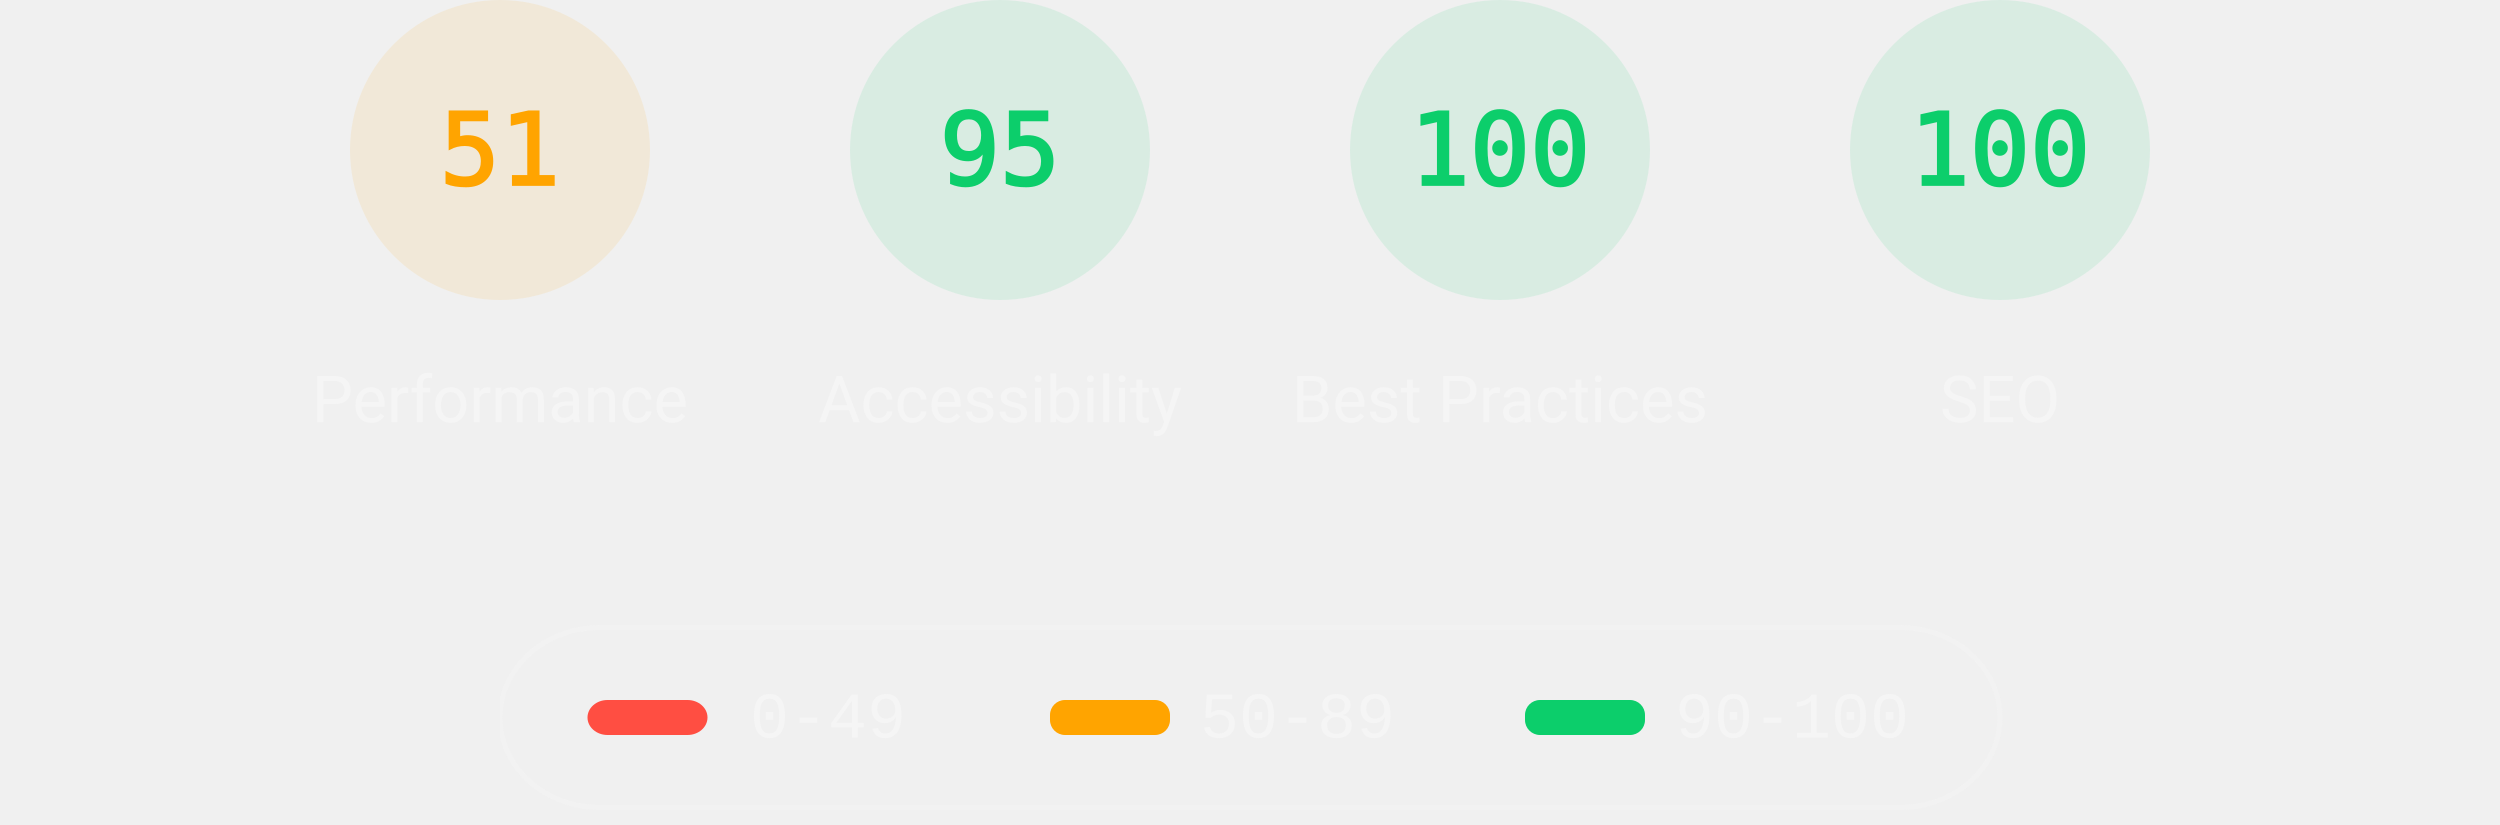
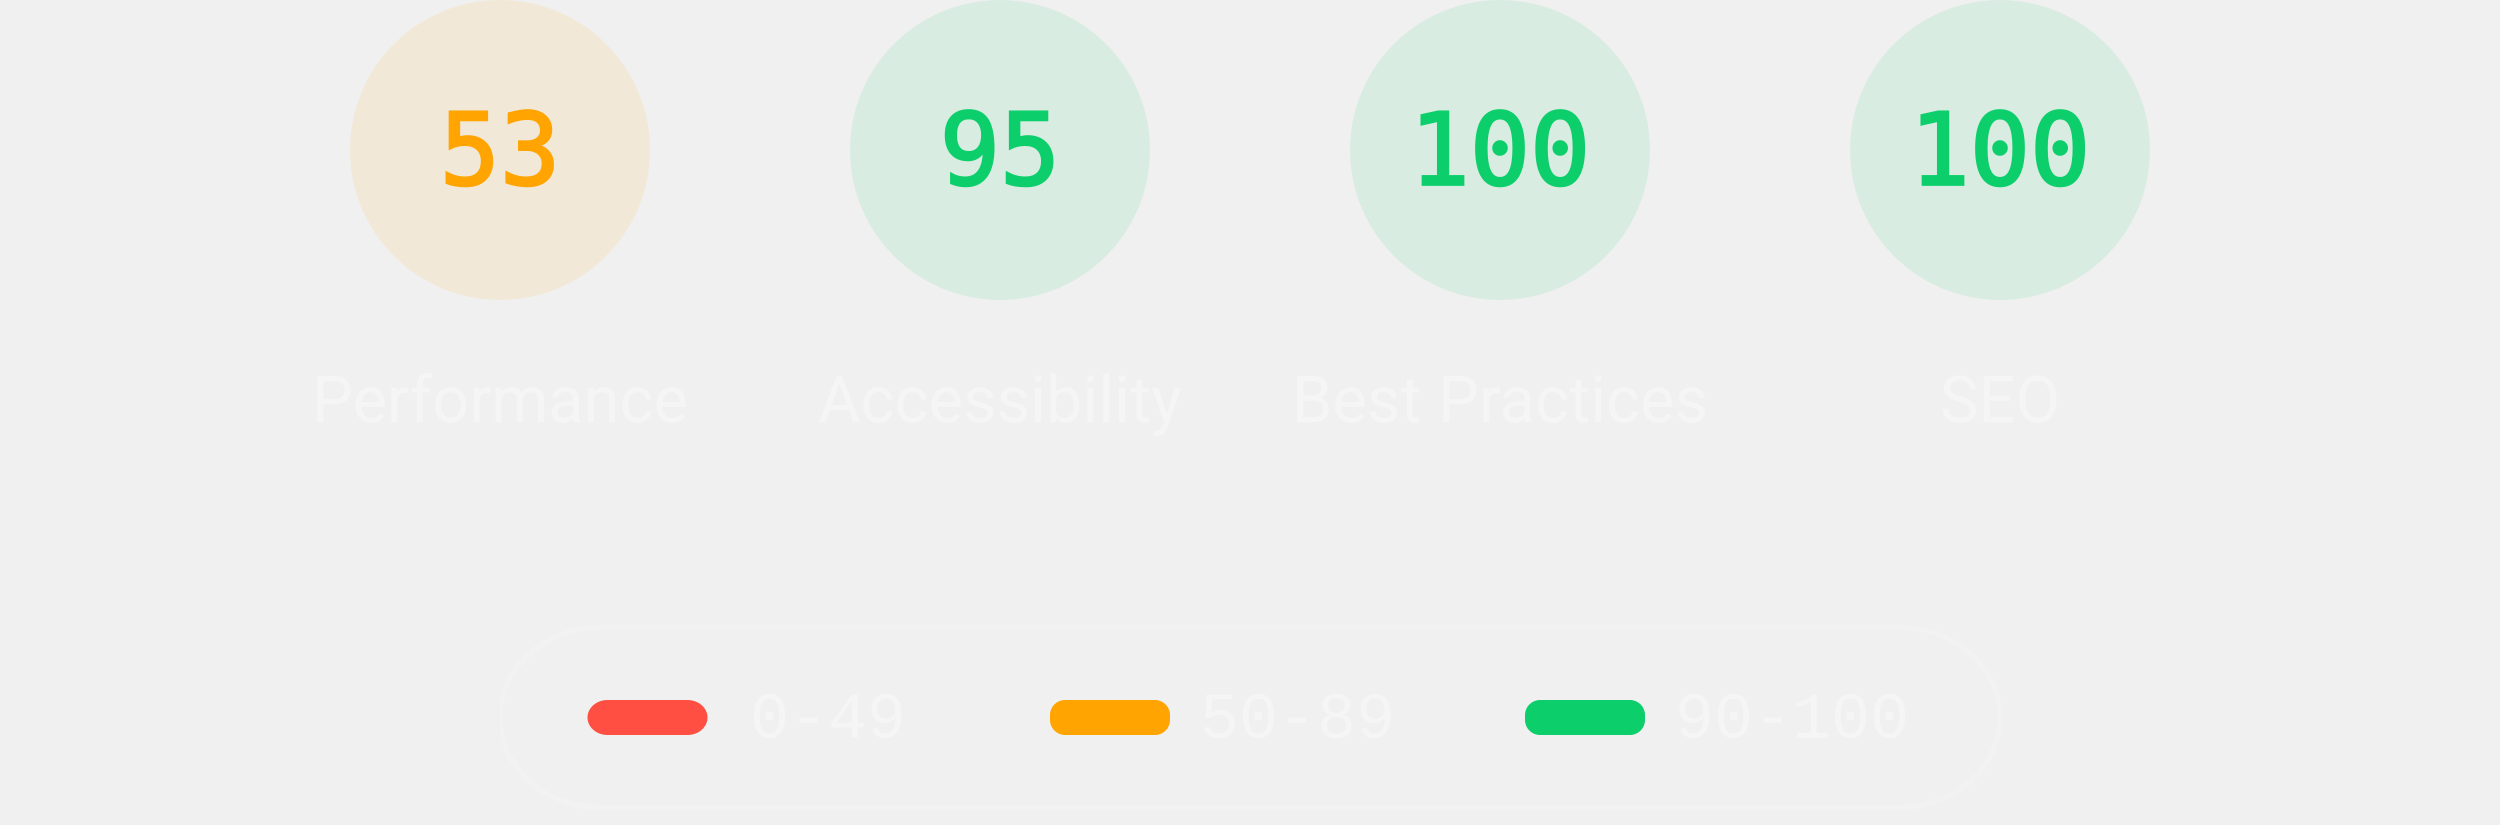
<svg xmlns="http://www.w3.org/2000/svg" class="theme--dark" fill="none" width="1000" height="330">
  <style>
			.gauge-base {
				opacity: 0.1
			}

			.gauge-arc {
				fill: none;
				animation-delay: 250ms;
				stroke-linecap: round;
				transform: rotate(-90deg);
				transform-origin: 100px 60px;
				animation: load-gauge 1s ease forwards
			}

			.guage-text {
				font-size: 40px;
				font-family: monospace;
				text-align: center
			}

			.guage-red {
				color: #ff4e42;
				fill: #ff4e42;
				stroke: #ff4e42
			}
			.guage-orange {
				color: #ffa400;
				fill: #ffa400;
				stroke: #ffa400
			}
			.guage-green {
				color: #0cce6b;
				fill: #0cce6b;
				stroke: #0cce6b
			}
			.theme--agnostic .guage-undefined {
				color: #5c5c5c;
				fill: #5c5c5c;
				stroke: #5c5c5c
			}
			.theme--light .guage-undefined {
				color: #1e1e1e;
				fill: #1e1e1e;
				stroke: #1e1e1e
			}
			.theme--dark .guage-undefined {
				color: #f5f5f5;
				fill: #f5f5f5;
				stroke: #f5f5f5
			}

			.guage-title {
				stroke: none;
				font-size: 26px;
				line-height: 26px;
				font-family: Roboto, Halvetica, Arial, sans-serif
			}
			.metric.guage-title {
				font-family: 'Courier New', Courier, monospace
			}
			.theme--agnostic .guage-title {
				color: #737373;
				fill: #737373
			}
			.theme--light .guage-title {
				color: #212121;
				fill: #212121
			}
			.theme--dark .guage-title {
				color: #f5f5f5;
				fill: #f5f5f5
			}

			@keyframes load-gauge {
				from {
					stroke-dasharray: 0 352.858
				}
			}
			.lh-gauge--pwa__disc {
				fill: #e0e0e0
			}
			.lh-gauge--pwa__logo {
				position: relative;
				fill: #b0b0b0
			}
			.lh-gauge--pwa__invisible {
				display: none
			}
			.lh-gauge--pwa__visible {
				display: inline
			}
			.guage-invisible {
				display: none
			}
			.lh-gauge--pwa__logo--primary-color {
				fill: #304ffe
			}
			.theme--agnostic .lh-gauge--pwa__logo--secondary-color {
				fill: #787878
			}
			.theme--light .lh-gauge--pwa__logo--secondary-color {
				fill: #3d3d3d
			}
			.theme--dark .lh-gauge--pwa__logo--secondary-color {
				fill: #d8b6b6
			}
			.theme--light #svg_2 {
				stroke: #00000022
			}
			.theme--agnostic #svg_2 {
				stroke: #616161
			}
			.theme--light #svg_2 {
				stroke: #00000022
			}
			.theme--dark #svg_2 {
				stroke: #f5f5f566
			}
		</style>
  <svg class="guage-div guage-perf guage-orange" viewBox="0 0 200 200" width="200" height="200" x="100" y="0">
    <circle class="gauge-base" r="56" cx="100" cy="60" stroke-width="8" />
-     <circle class="gauge-arc guage-arc-1" r="56" cx="100" cy="60" stroke-width="8" style="stroke-dasharray: 179.448, 351.858;" />
-     <text class="guage-text" x="100px" y="60px" alignment-baseline="central" dominant-baseline="central" text-anchor="middle">51</text>
+     <circle class="gauge-arc guage-arc-1" r="56" cx="100" cy="60" stroke-width="8" style="stroke-dasharray: 186.485, 351.858;" />
+     <text class="guage-text" x="100px" y="60px" alignment-baseline="central" dominant-baseline="central" text-anchor="middle">53</text>
    <text class="guage-title" x="100px" y="160px" alignment-baseline="central" dominant-baseline="central" text-anchor="middle">Performance</text>
  </svg>
  <svg class="guage-div guage-acc guage-green" viewBox="0 0 200 200" width="200" height="200" x="300" y="0">
    <circle class="gauge-base" r="56" cx="100" cy="60" stroke-width="8" />
    <circle class="gauge-arc guage-arc-2" r="56" cx="100" cy="60" stroke-width="8" style="stroke-dasharray: 334.265, 351.858;" />
    <text class="guage-text" x="100px" y="60px" alignment-baseline="central" dominant-baseline="central" text-anchor="middle">95</text>
    <text class="guage-title" x="100px" y="160px" alignment-baseline="central" dominant-baseline="central" text-anchor="middle">Accessibility</text>
  </svg>
  <svg class="guage-div guage-best guage-green" viewBox="0 0 200 200" width="200" height="200" x="500" y="0">
    <circle class="gauge-base" r="56" cx="100" cy="60" stroke-width="8" />
    <circle class="gauge-arc guage-arc-3" r="56" cx="100" cy="60" stroke-width="8" style="stroke-dasharray: 351.858, 351.858;" />
    <text class="guage-text" x="100px" y="60px" alignment-baseline="central" dominant-baseline="central" text-anchor="middle">100</text>
    <text class="guage-title" x="100px" y="160px" alignment-baseline="central" dominant-baseline="central" text-anchor="middle">Best Practices</text>
  </svg>
  <svg class="guage-div guage-seo guage-green" viewBox="0 0 200 200" width="200" height="200" x="700" y="0">
    <circle class="gauge-base" r="56" cx="100" cy="60" stroke-width="8" />
    <circle class="gauge-arc guage-arc-4" r="56" cx="100" cy="60" stroke-width="8" style="stroke-dasharray: 351.858, 351.858;" />
    <text class="guage-text" x="100px" y="60px" alignment-baseline="central" dominant-baseline="central" text-anchor="middle">100</text>
    <text class="guage-title" x="100px" y="160px" alignment-baseline="central" dominant-baseline="central" text-anchor="middle">SEO</text>
  </svg>
  <svg class="guage-div guage-pwa guage-invisible" viewBox="0 0 200 200" width="200" height="200" x="900" y="0">
    <svg viewBox="0 0 60 60" width="112" height="112" x="44" y="4">
      <defs>
        <linearGradient id="lh-gauge--pwa__check-circle__gradient-0" x1="50%" y1="0%" x2="50%" y2="100%">
          <stop stop-color="#00C852" offset="0%" />
          <stop stop-color="#009688" offset="100%" />
        </linearGradient>
        <linearGradient id="lh-gauge--pwa__installable__shadow-gradient-0" x1="76.056%" x2="24.111%" y1="82.995%" y2="24.735%">
          <stop stop-color="#A5D6A7" offset="0%" />
          <stop stop-color="#80CBC4" offset="100%" />
        </linearGradient>
        <linearGradient id="lh-gauge--pwa__fast-reliable__shadow-gradient-0" x1="76.056%" y1="82.995%" x2="25.678%" y2="26.493%">
          <stop stop-color="#64B5F6" offset="0%" />
          <stop stop-color="#2979FF" offset="100%" />
        </linearGradient>
        <g id="lh-gauge--pwa__fast-reliable-badge-0">
          <circle fill="#FFFFFF" cx="10" cy="10" r="10" />
          <path fill="#304FFE" d="M10 3.58l5.25 2.34v3.5c0 3.23-2.24 6.26-5.25 7-3.01-.74-5.25-3.77-5.25-7v-3.5L10 3.58zm-.47 10.74l2.76-4.83.03-.07c.04-.08 0-.24-.22-.24h-1.64l.47-3.26h-.47l-2.7 4.77c-.02.01.05-.1-.04.05-.09.16-.1.31.18.31h1.63l-.47 3.27h.47z" />
        </g>
        <g id="lh-gauge--pwa__installable-badge-0">
          <circle fill="#FFFFFF" cx="10" cy="10" r="10" />
          <path fill="#009688" d="M10 4.167A5.835 5.835 0 0 0 4.167 10 5.835 5.835 0 0 0 10 15.833 5.835 5.835 0 0 0 15.833 10 5.835 5.835 0 0 0 10 4.167zm2.917 6.416h-2.334v2.334H9.417v-2.334H7.083V9.417h2.334V7.083h1.166v2.334h2.334v1.166z" />
        </g>
      </defs>
      <g stroke="none" fill-rule="nonzero">
        <circle class="lh-gauge--pwa__disc" cx="30" cy="30" r="30" />
        <g class="lh-gauge--pwa__logo">
          <path d="M35.66 19.39l.7-1.75h2L37.4 15 38.6 12l3.4 9h-2.51l-.58-1.61z" />
          <path d="M33.52 21l3.65-9h-2.42l-2.5 5.82L30.5 12h-1.86l-1.9 5.82-1.35-2.65-1.21 3.72L25.4 21h2.38l1.72-5.2 1.64 5.2z" />
          <path fill-rule="nonzero" d="M20.3 17.91h1.48c.45 0 .85-.05 1.2-.15l.39-1.18 1.07-3.3a2.64 2.64 0 0 0-.28-.37c-.55-.6-1.36-.91-2.42-.91H18v9h2.3V17.9zm1.96-3.84c.22.22.33.5.33.87 0 .36-.1.65-.29.87-.2.23-.59.35-1.15.35h-.86v-2.41h.87c.52 0 .89.1 1.1.32z" />
        </g>
        <rect class="lh-gauge--pwa__component lh-gauge--pwa__na-line lh-gauge--pwa__invisible" fill="#FFFFFF" x="20" y="32" width="20" height="4" rx="2" />
        <g class="lh-gauge--pwa__component lh-gauge--pwa__fast-reliable-badge lh-gauge--pwa__invisible" transform="translate(20, 29)">
          <path fill="url(#lh-gauge--pwa__fast-reliable__shadow-gradient-0)" d="M33.63 19.49A30 30 0 0 1 16.2 30.36L3 17.14 17.14 3l16.49 16.49z" />
          <use href="#lh-gauge--pwa__fast-reliable-badge-0" />
        </g>
        <g class="lh-gauge--pwa__component lh-gauge--pwa__installable-badge lh-gauge--pwa__invisible" transform="translate(20, 29)">
          <path fill="url(#lh-gauge--pwa__installable__shadow-gradient-0)" d="M33.629 19.487c-4.272 5.453-10.391 9.39-17.415 10.869L3 17.142 17.142 3 33.63 19.487z" />
          <use href="#lh-gauge--pwa__installable-badge-0" />
        </g>
        <g class="lh-gauge--pwa__component lh-gauge--pwa__fast-reliable-installable-badges lh-gauge--pwa__invisible">
          <g transform="translate(8, 29)">
            <path fill="url(#lh-gauge--pwa__fast-reliable__shadow-gradient-0)" d="M16.321 30.463L3 17.143 17.142 3l22.365 22.365A29.864 29.864 0 0 1 22 31c-1.942 0-3.84-.184-5.679-.537z" />
            <use href="#lh-gauge--pwa__fast-reliable-badge-0" />
          </g>
          <g transform="translate(32, 29)">
            <path fill="url(#lh-gauge--pwa__installable__shadow-gradient-0)" d="M25.982 11.84a30.107 30.107 0 0 1-13.08 15.203L3 17.143 17.142 3l8.84 8.84z" />
            <use href="#lh-gauge--pwa__installable-badge-0" />
          </g>
        </g>
        <g class="lh-gauge--pwa__component lh-gauge--pwa__check-circle lh-gauge--pwa__invisible" transform="translate(18, 28)">
          <circle fill="#FFFFFF" cx="12" cy="12" r="12" />
          <path fill="url(#lh-gauge--pwa__check-circle__gradient-0)" d="M12 2a10 10 0 1 0 0 20 10 10 0 0 0 0-20zm-2 15l-5-5 1.41-1.41L10 14.17l7.59-7.59L19 8l-9 9z" />
        </g>
      </g>
    </svg>
    <text class="guage-title" y="160px" alignment-baseline="central" dominant-baseline="central" text-anchor="middle">
      <tspan x="100px" dy="-6px">Progressive</tspan>
      <tspan x="100px" dy="30px">Web App</tspan>
    </text>
  </svg>
  <svg width="604" height="76" x="200" y="250">
    <g>
      <rect fill="none" id="canvas_background" height="80" width="604" y="-1" x="-1" />
      <g display="none" overflow="visible" y="0" x="0" height="100%" width="100%" id="canvasGrid">
        <rect fill="url(#gridpattern)" stroke-width="0" y="0" x="0" height="100%" width="100%" />
      </g>
    </g>
    <g>
      <rect fill-opacity="0" stroke-width="2" rx="40" id="svg_2" height="72" width="600" y="1" x="0" fill="#000000" />
      <rect stroke="#000" rx="8" id="svg_3" height="14" width="48" y="30" x="35" stroke-opacity="null" stroke-width="0" fill="#ff4e42" />
      <rect stroke="#000" rx="6" id="svg_4" height="14" width="48" y="30" x="220" stroke-opacity="null" stroke-width="0" fill="#ffa400" />
      <rect stroke="#000" rx="6" id="svg_5" height="14" width="48" y="30" x="410" stroke-opacity="null" stroke-width="0" fill="#0cce6b" />
      <text class="metric guage-title" xml:space="preserve" text-anchor="start" font-size="26" id="svg_6" y="45" x="100" stroke-opacity="null" stroke-width="0" stroke="#000">0-49</text>
      <text class="metric guage-title" xml:space="preserve" text-anchor="start" font-size="26" id="svg_7" y="45" x="280" stroke-opacity="null" stroke-width="0" stroke="#000">50-89</text>
      <text class="metric guage-title" xml:space="preserve" text-anchor="start" font-size="26" id="svg_8" y="45" x="470" stroke-opacity="null" stroke-width="0" stroke="#000">90-100</text>
    </g>
  </svg>
</svg>
